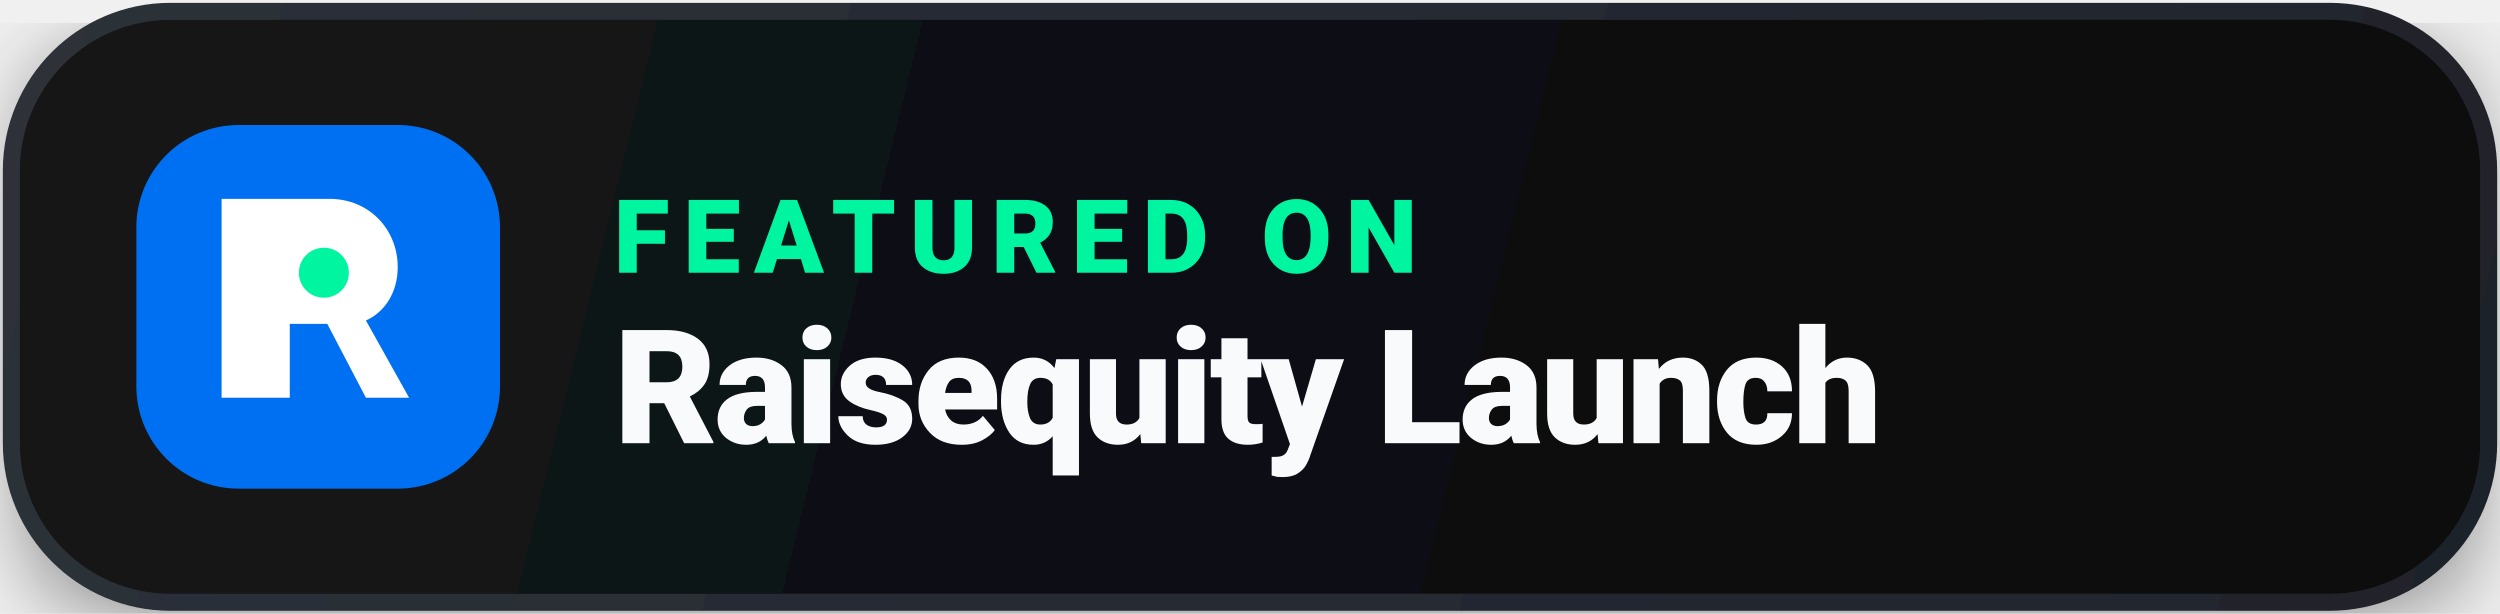
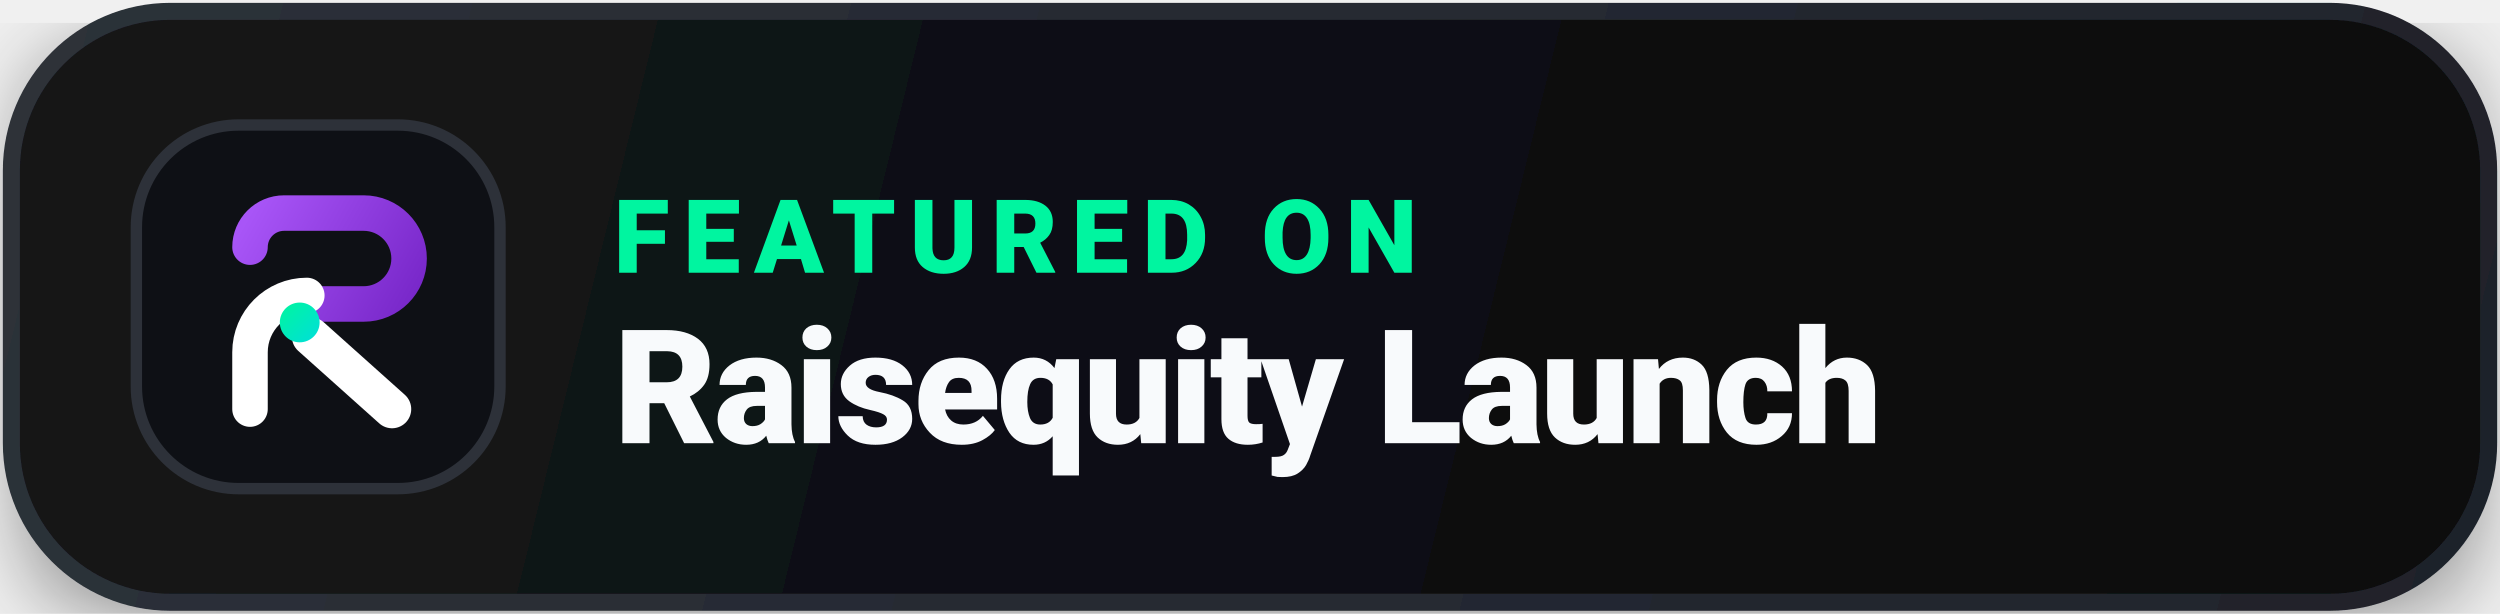
<svg xmlns="http://www.w3.org/2000/svg" width="220" height="54" viewBox="0 0 220 54" fill="none">
  <defs>
    <linearGradient id="bgGradDark" x1="0" y1="0" x2="220" y2="54" gradientUnits="userSpaceOnUse">
      <stop offset="0%" stop-color="#141518" />
      <stop offset="100%" stop-color="#0A0B0D" />
    </linearGradient>
    <linearGradient id="borderGradDark" x1="0" y1="0" x2="220" y2="54" gradientUnits="userSpaceOnUse">
      <stop offset="0%" stop-color="#2D3139" />
      <stop offset="100%" stop-color="#1F232B" />
    </linearGradient>
+     <linearGradient id="purpleGradDark" x1="160" y1="124" x2="384" y2="252" gradientUnits="userSpaceOnUse">
+       <stop offset="0%" stop-color="#A855F7" />
+       <stop offset="100%" stop-color="#7928CA" />
+     </linearGradient>
+     <linearGradient id="cyanGradDark" x1="204" y1="252" x2="256" y2="304" gradientUnits="userSpaceOnUse">
+       <stop offset="0%" stop-color="#00F5A0" />
+       <stop offset="100%" stop-color="#00DFD8" />
+     </linearGradient>
    <filter id="shadowDark" x="0" y="0" width="220" height="54" filterUnits="userSpaceOnUse" color-interpolation-filters="sRGB">
      <feDropShadow dx="0" dy="2" stdDeviation="4" flood-color="#000000" flood-opacity="0.4" />
    </filter>
  </defs>
  <rect x="1" y="1" width="218" height="52" rx="14" fill="url(#bgGradDark)" stroke="url(#borderGradDark)" stroke-width="1.5" filter="url(#shadowDark)" />
-   <rect x="12" y="11" width="32" height="32" rx="9" fill="#0070F3" />
-   <path d="M22 19H29C31.2 19 33 20.3 33 22.5C33 24.7 31.2 26 29 26H22V19Z" fill="#FFFFFF" />
-   <path d="M22 26V35H25.5V28.5H28.8L32.2 35H36L32.2 28.2C33.8 27.5 35 25.8 35 23.5C35 20.2 32.5 17.5 29 17.5H19.5V35H22V26Z" fill="#FFFFFF" />
-   <circle cx="28.5" cy="24" r="2.2" fill="#00F5A0" />
+   <rect x="12" y="11" width="32" height="32" rx="9" fill="#0E1015" stroke="#2D3139" stroke-width="1" />
+   <svg x="12" y="11" width="32" height="32" viewBox="0 0 512 512" fill="none">
+     <path d="M160 172C160 145.49 181.49 124 208 124H320C355.346 124 384 152.654 384 188C384 223.346 355.346 252 320 252H256" stroke="url(#purpleGradDark)" stroke-width="50" stroke-linecap="round" stroke-linejoin="round" />
+     <path d="M160 400V320C160 275.817 195.817 240 240 240" stroke="#FFFFFF" stroke-width="50" stroke-linecap="round" />
+     <path d="M246 298L360 400" stroke="#FFFFFF" stroke-width="54" stroke-linecap="round" />
+     <circle cx="230" cy="278" r="28" fill="url(#cyanGradDark)" />
+   </svg>
  <text x="54" y="24" fill="#00F5A0" font-family="-apple-system, BlinkMacSystemFont, 'Segoe UI', Roboto, 'Helvetica Neue', Arial, sans-serif" font-size="9" font-weight="800" letter-spacing="1.2">FEATURED ON</text>
  <text x="54" y="39" fill="#F8FAFC" font-family="-apple-system, BlinkMacSystemFont, 'Segoe UI', Roboto, 'Helvetica Neue', Arial, sans-serif" font-size="14" font-weight="900" letter-spacing="-0.3">Raisequity Launch</text>
</svg>
